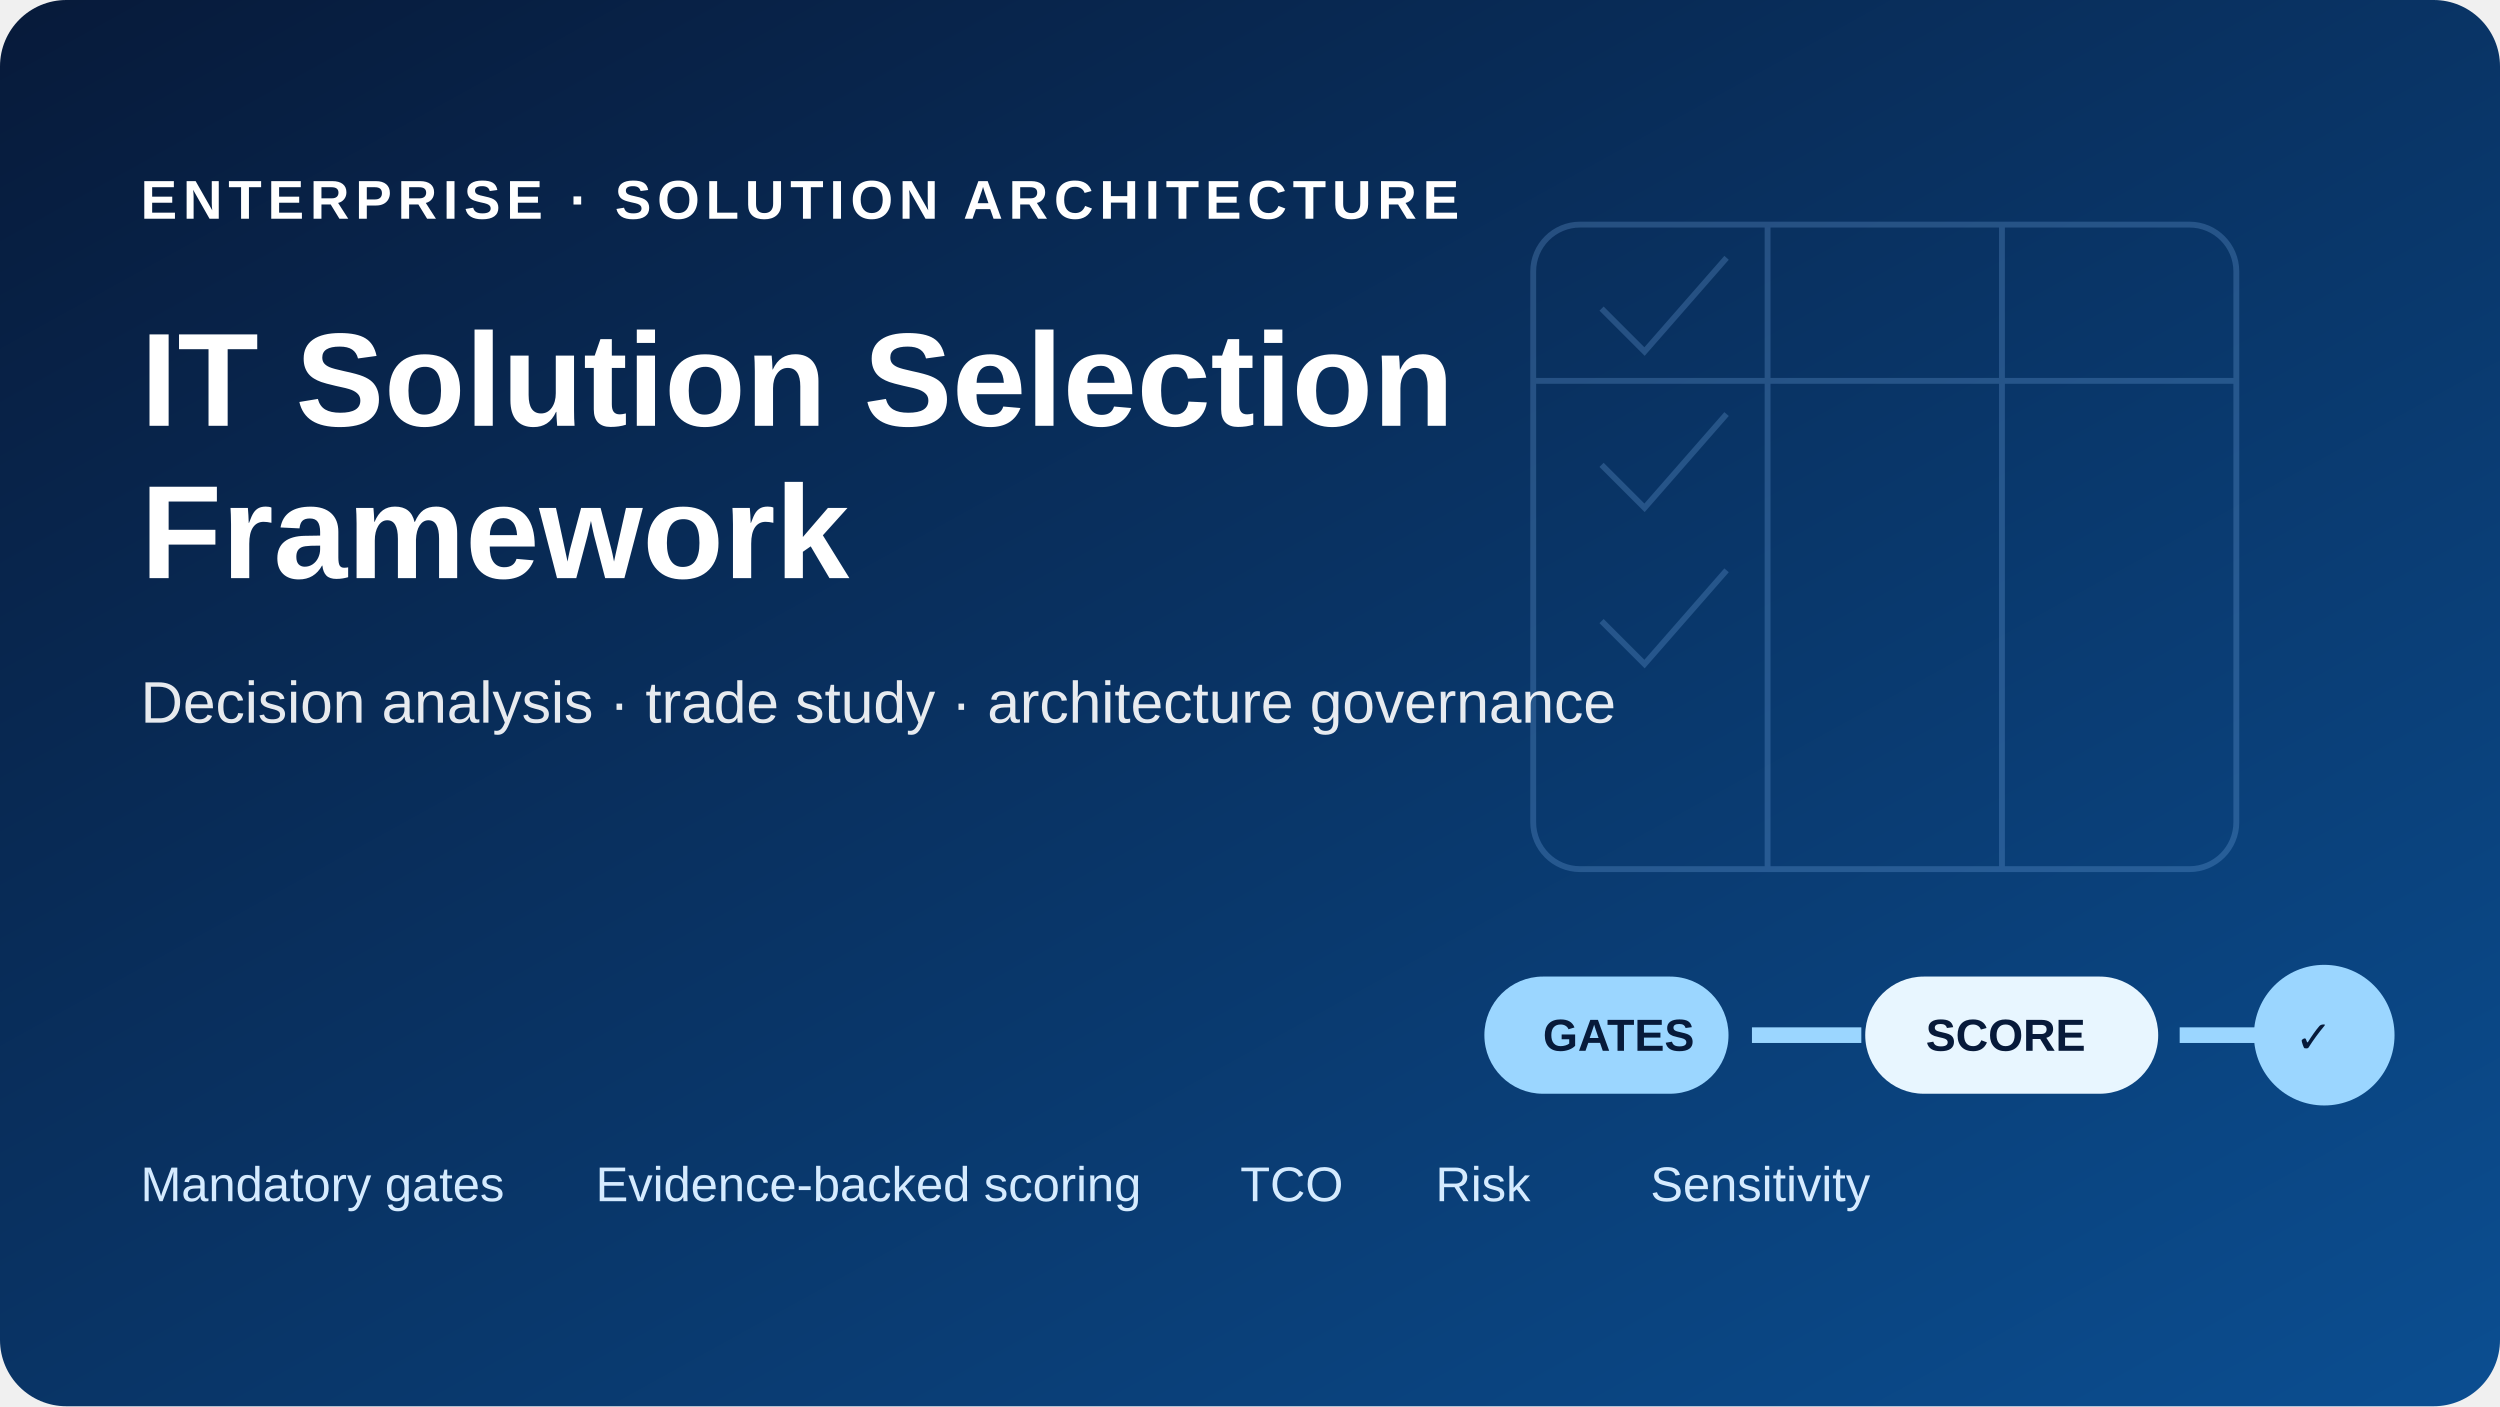
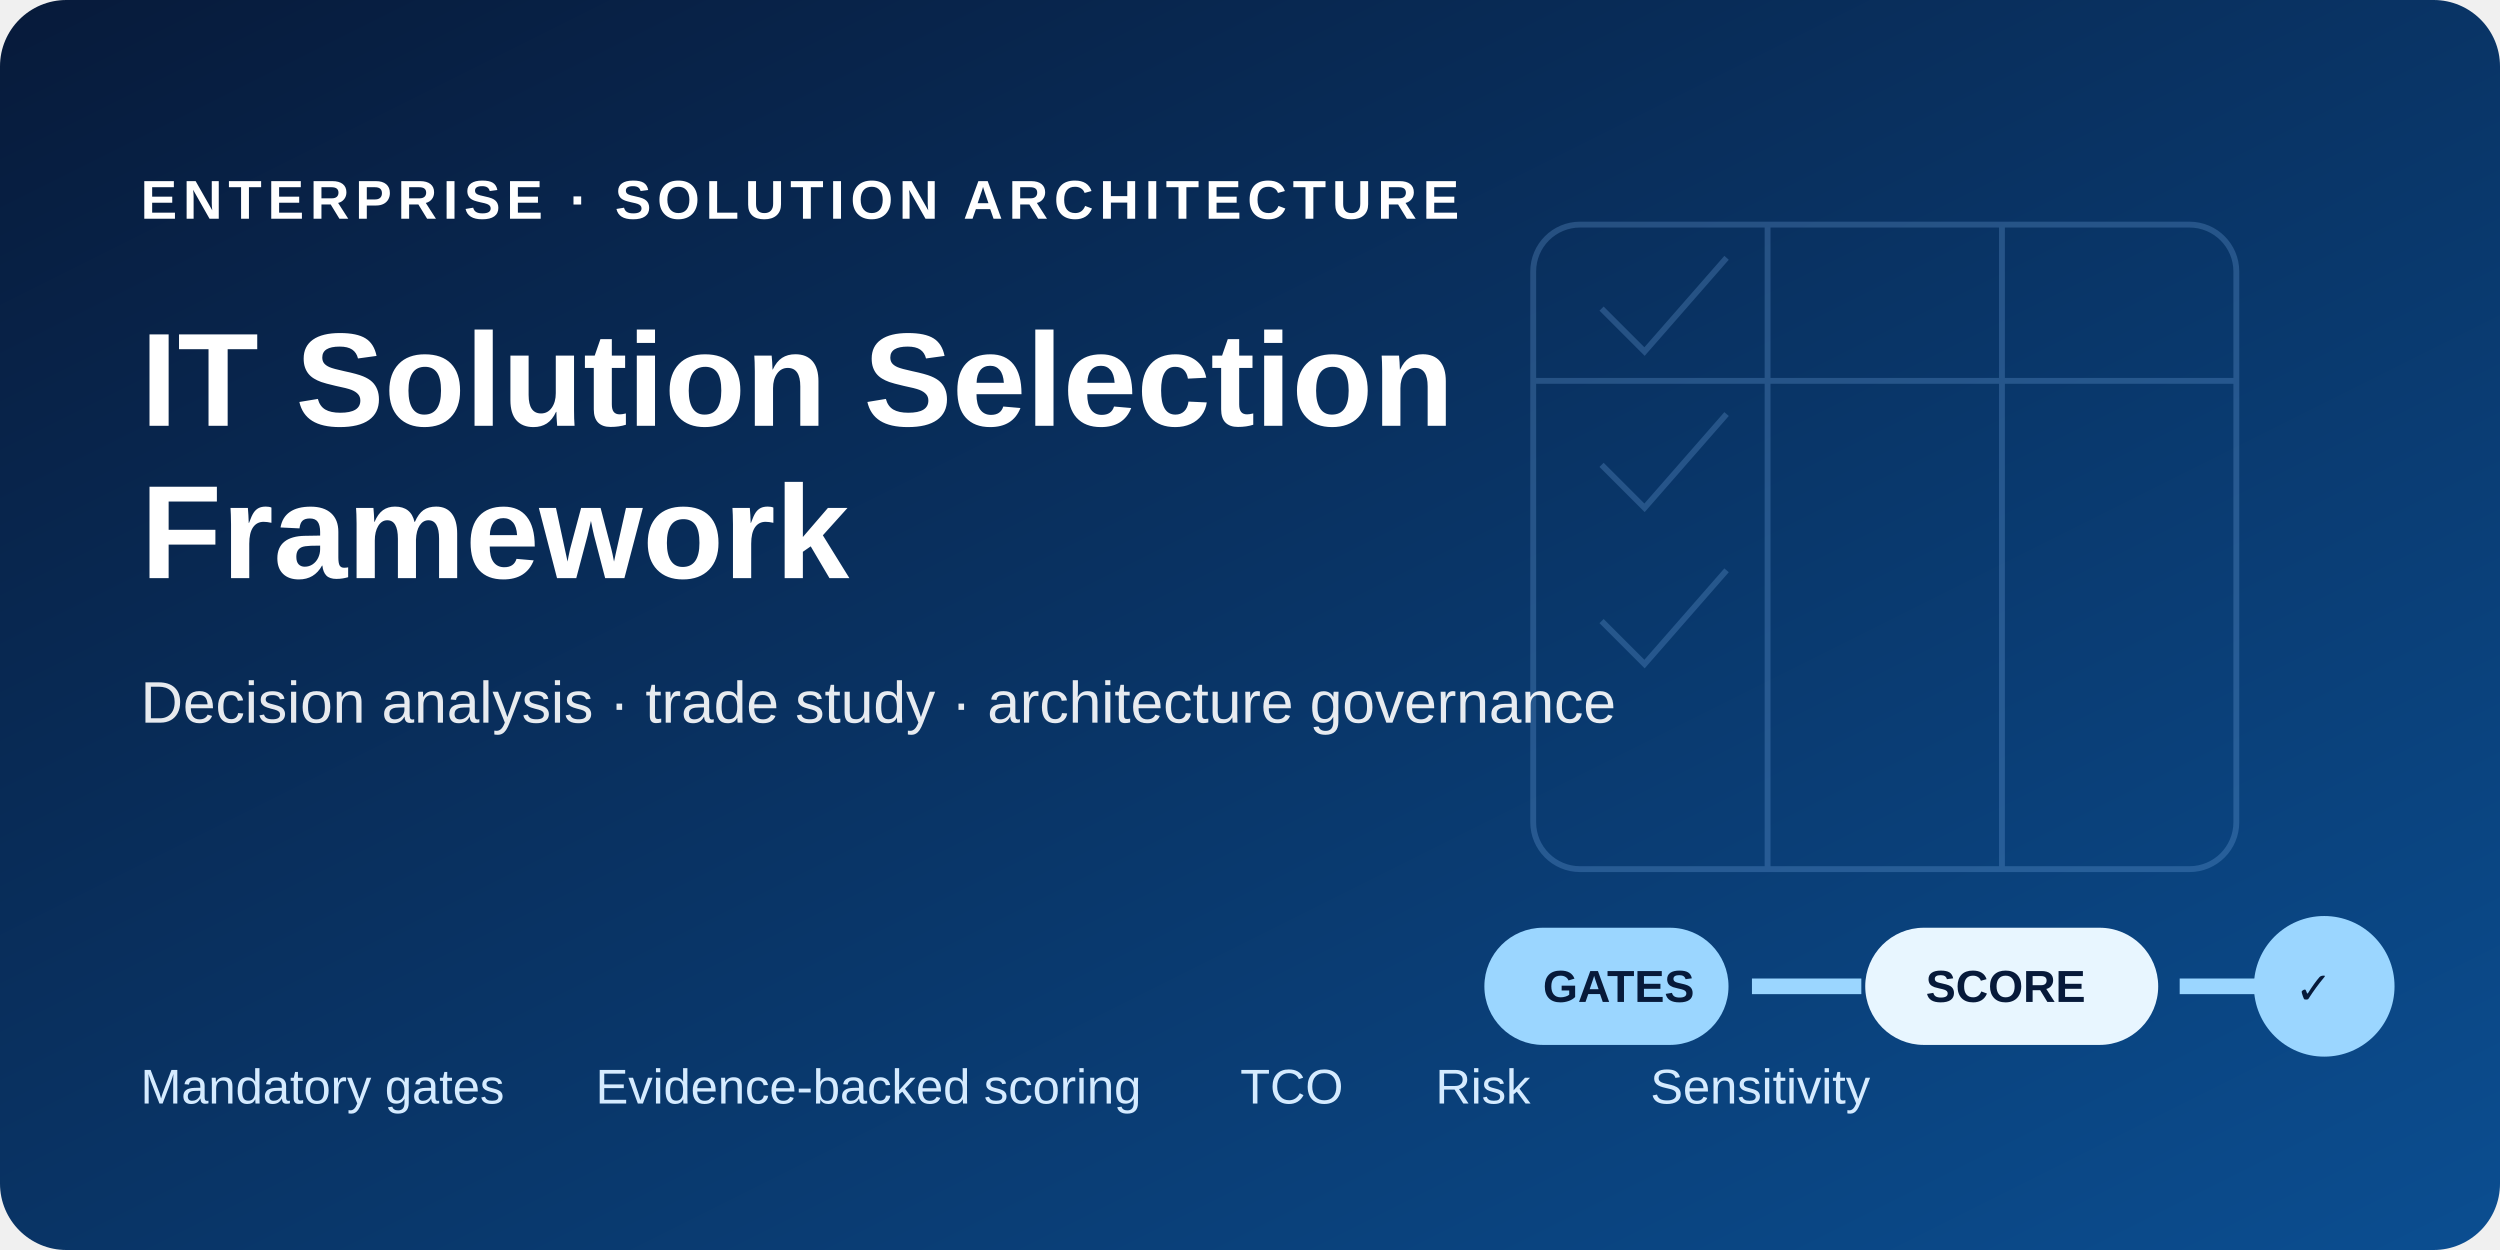
- <svg xmlns="http://www.w3.org/2000/svg" width="1280" height="720" viewBox="0 0 1280 720" role="img" aria-labelledby="title desc">
+ <svg xmlns="http://www.w3.org/2000/svg" width="1280" height="640" viewBox="0 0 1280 640" role="img" aria-labelledby="title desc">
  <defs>
    <linearGradient id="bg" x1="0" y1="0" x2="1" y2="1">
      <stop offset="0" stop-color="#071a3a" />
      <stop offset="1" stop-color="#0b4e91" />
    </linearGradient>
  </defs>
-   <rect width="1280" height="720" rx="34" fill="url(#bg)" />
+   <rect width="1280" height="640" rx="34" fill="url(#bg)" />
  <g fill="none" stroke="#8ec5ff" stroke-width="3" opacity=".22">
    <rect x="785" y="115" width="360" height="330" rx="24" />
    <path d="M785 195h360M905 115v330M1025 115v330" />
    <path d="M820 158l22 22 42-48M820 238l22 22 42-48M820 318l22 22 42-48" />
  </g>
  <g font-family="Arial,Helvetica,sans-serif" fill="#fff">
    <text x="72" y="112" font-size="28" font-weight="700" letter-spacing="3">ENTERPRISE · SOLUTION ARCHITECTURE</text>
    <text x="72" y="218" font-size="68" font-weight="700">IT Solution Selection</text>
    <text x="72" y="296" font-size="68" font-weight="700">Framework</text>
    <text x="72" y="370" font-size="30" opacity=".9">Decision analysis · trade study · architecture governance</text>
  </g>
  <g font-family="Arial,Helvetica,sans-serif" font-size="23" font-weight="700">
-     <rect x="760" y="500" width="125" height="60" rx="30" fill="#9bd6ff" />
-     <text x="790" y="538" fill="#071a3a">GATES</text>
-     <path d="M897 530h56" stroke="#9bd6ff" stroke-width="8" />
-     <rect x="955" y="500" width="150" height="60" rx="30" fill="#e8f6ff" />
-     <text x="986" y="538" fill="#071a3a">SCORE</text>
-     <path d="M1116 530h42" stroke="#9bd6ff" stroke-width="8" />
-     <circle cx="1190" cy="530" r="36" fill="#9bd6ff" />
-     <text x="1175" y="539" fill="#071a3a">✓</text>
+     <rect x="760" y="475" width="125" height="60" rx="30" fill="#9bd6ff" />
+     <text x="790" y="513" fill="#071a3a">GATES</text>
+     <path d="M897 505h56" stroke="#9bd6ff" stroke-width="8" />
+     <rect x="955" y="475" width="150" height="60" rx="30" fill="#e8f6ff" />
+     <text x="986" y="513" fill="#071a3a">SCORE</text>
+     <path d="M1116 505h42" stroke="#9bd6ff" stroke-width="8" />
+     <circle cx="1190" cy="505" r="36" fill="#9bd6ff" />
+     <text x="1175" y="514" fill="#071a3a">✓</text>
  </g>
  <g font-family="Arial,Helvetica,sans-serif" font-size="25" fill="#d5ebff">
-     <text x="72" y="615">Mandatory gates</text>
-     <text x="305" y="615">Evidence-backed scoring</text>
-     <text x="635" y="615">TCO</text>
-     <text x="735" y="615">Risk</text>
-     <text x="845" y="615">Sensitivity</text>
+     <text x="72" y="565">Mandatory gates</text>
+     <text x="305" y="565">Evidence-backed scoring</text>
+     <text x="635" y="565">TCO</text>
+     <text x="735" y="565">Risk</text>
+     <text x="845" y="565">Sensitivity</text>
  </g>
</svg>
